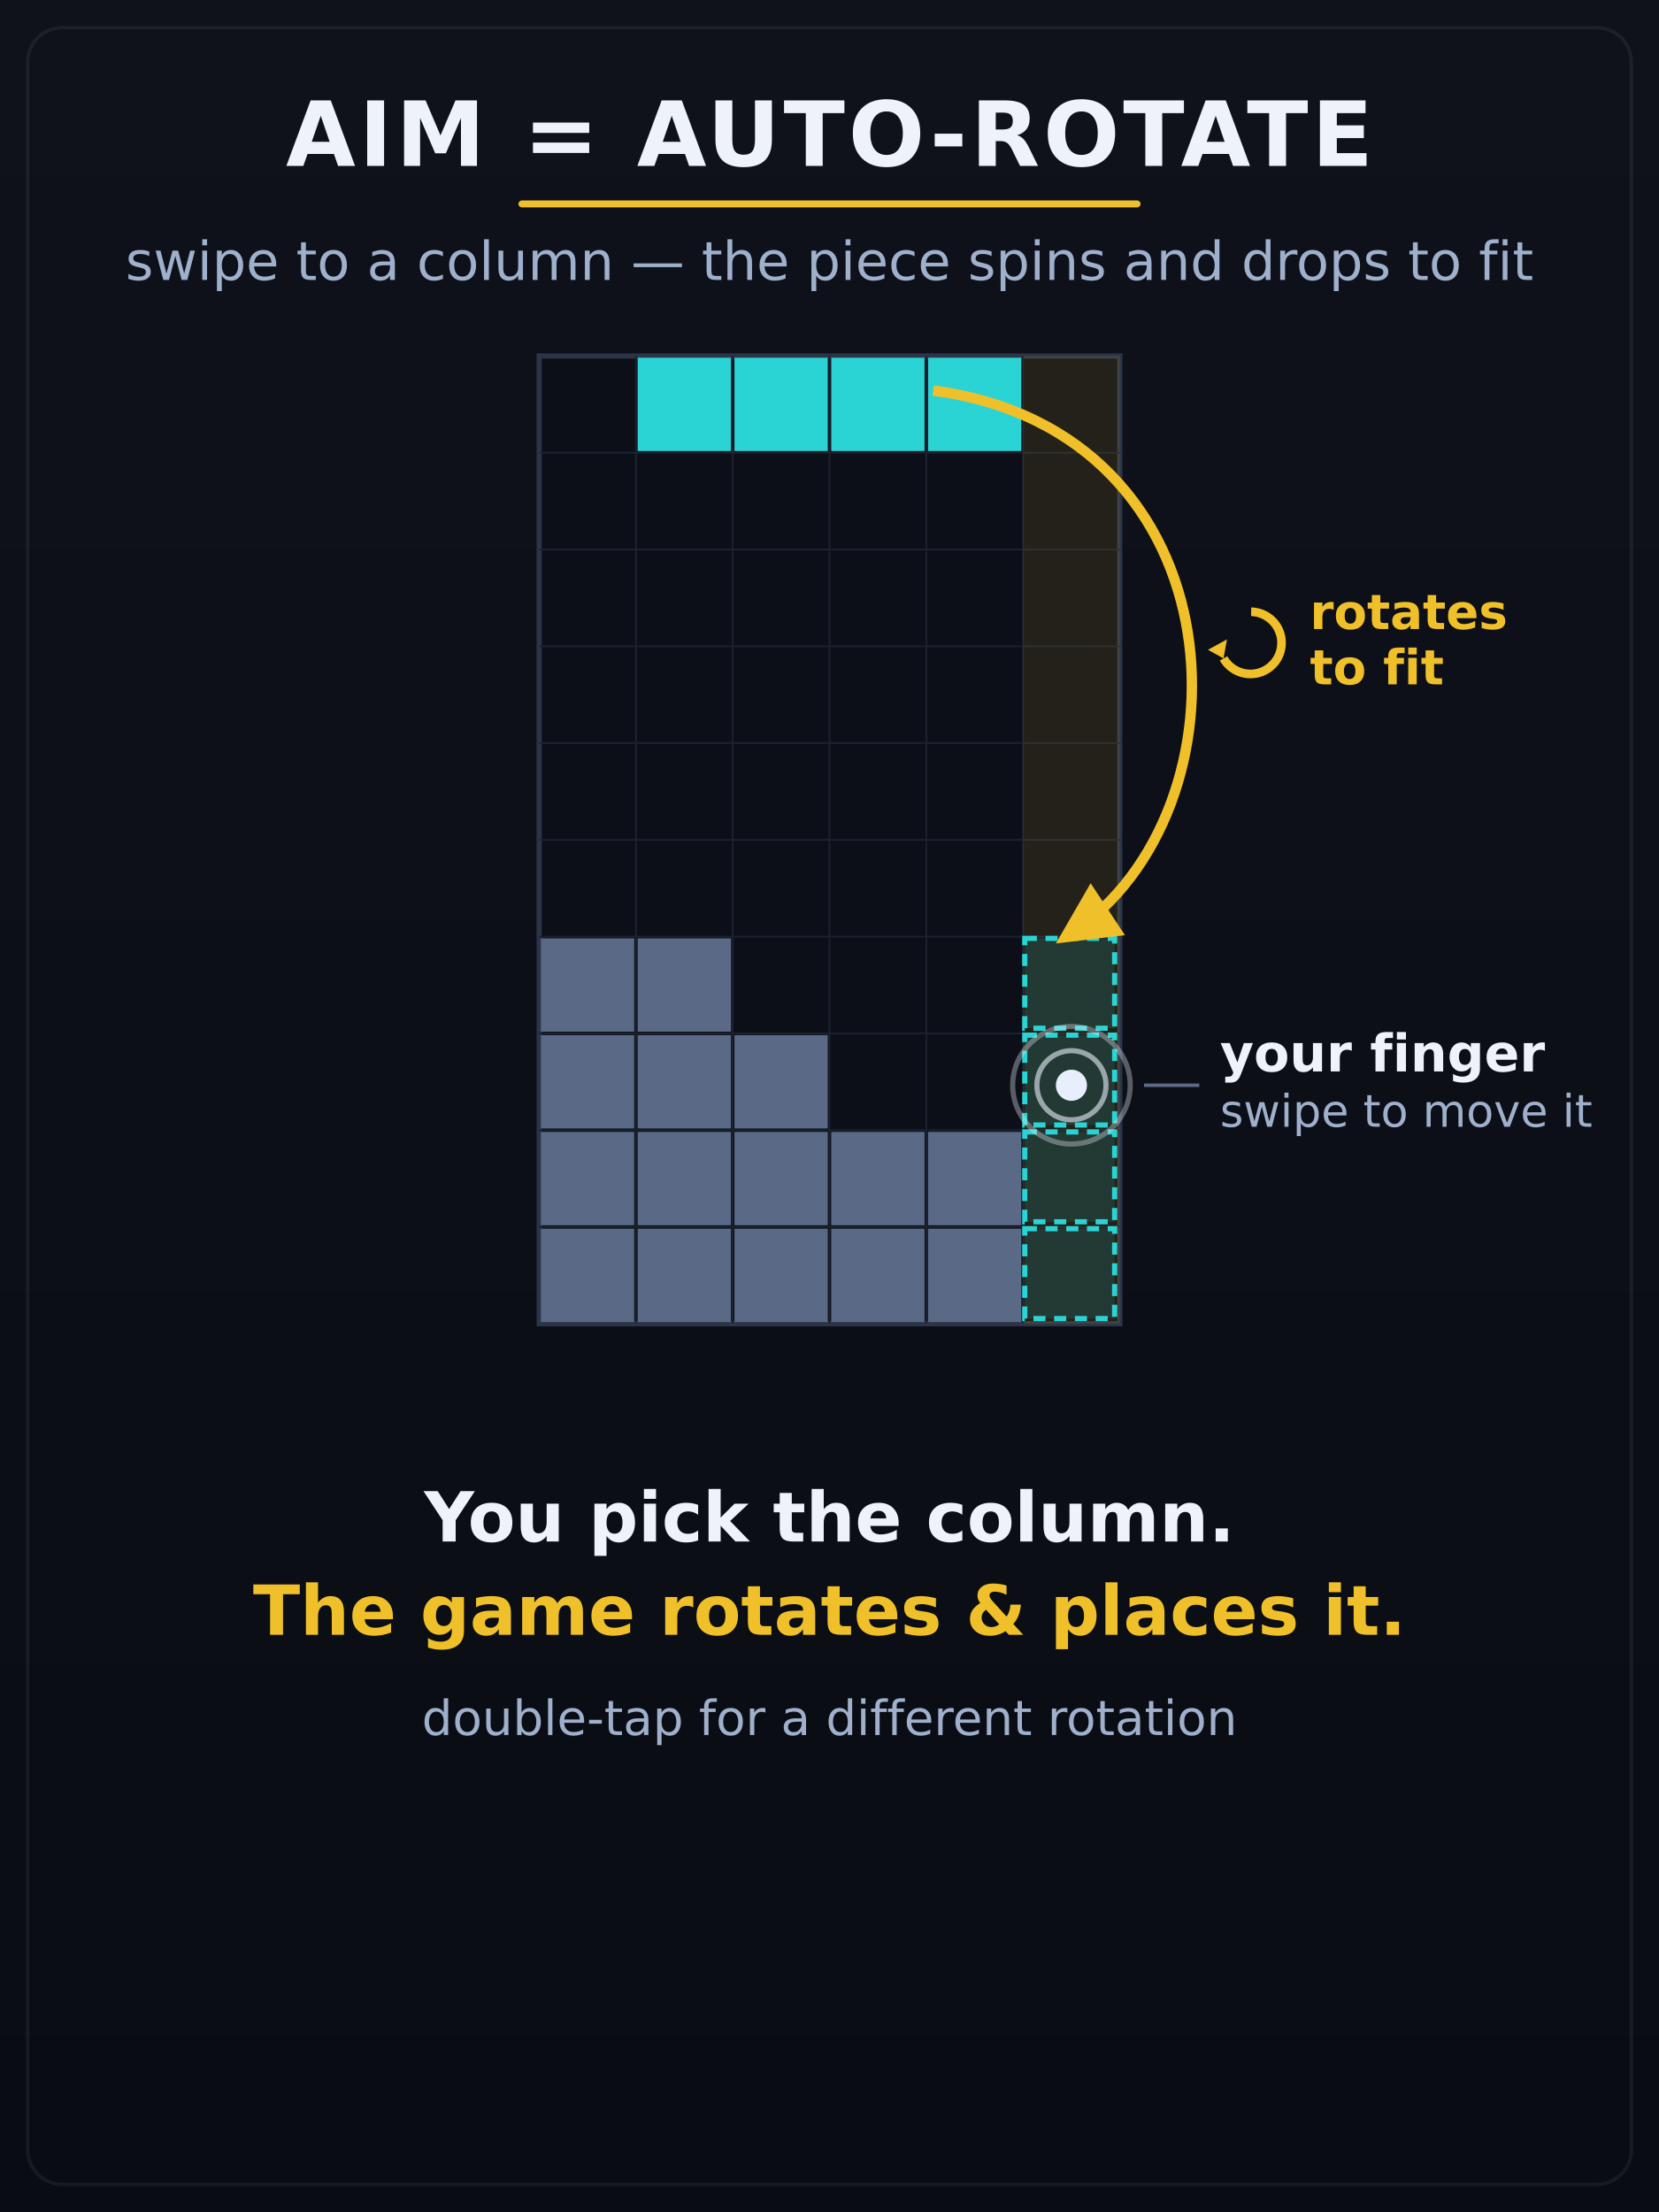
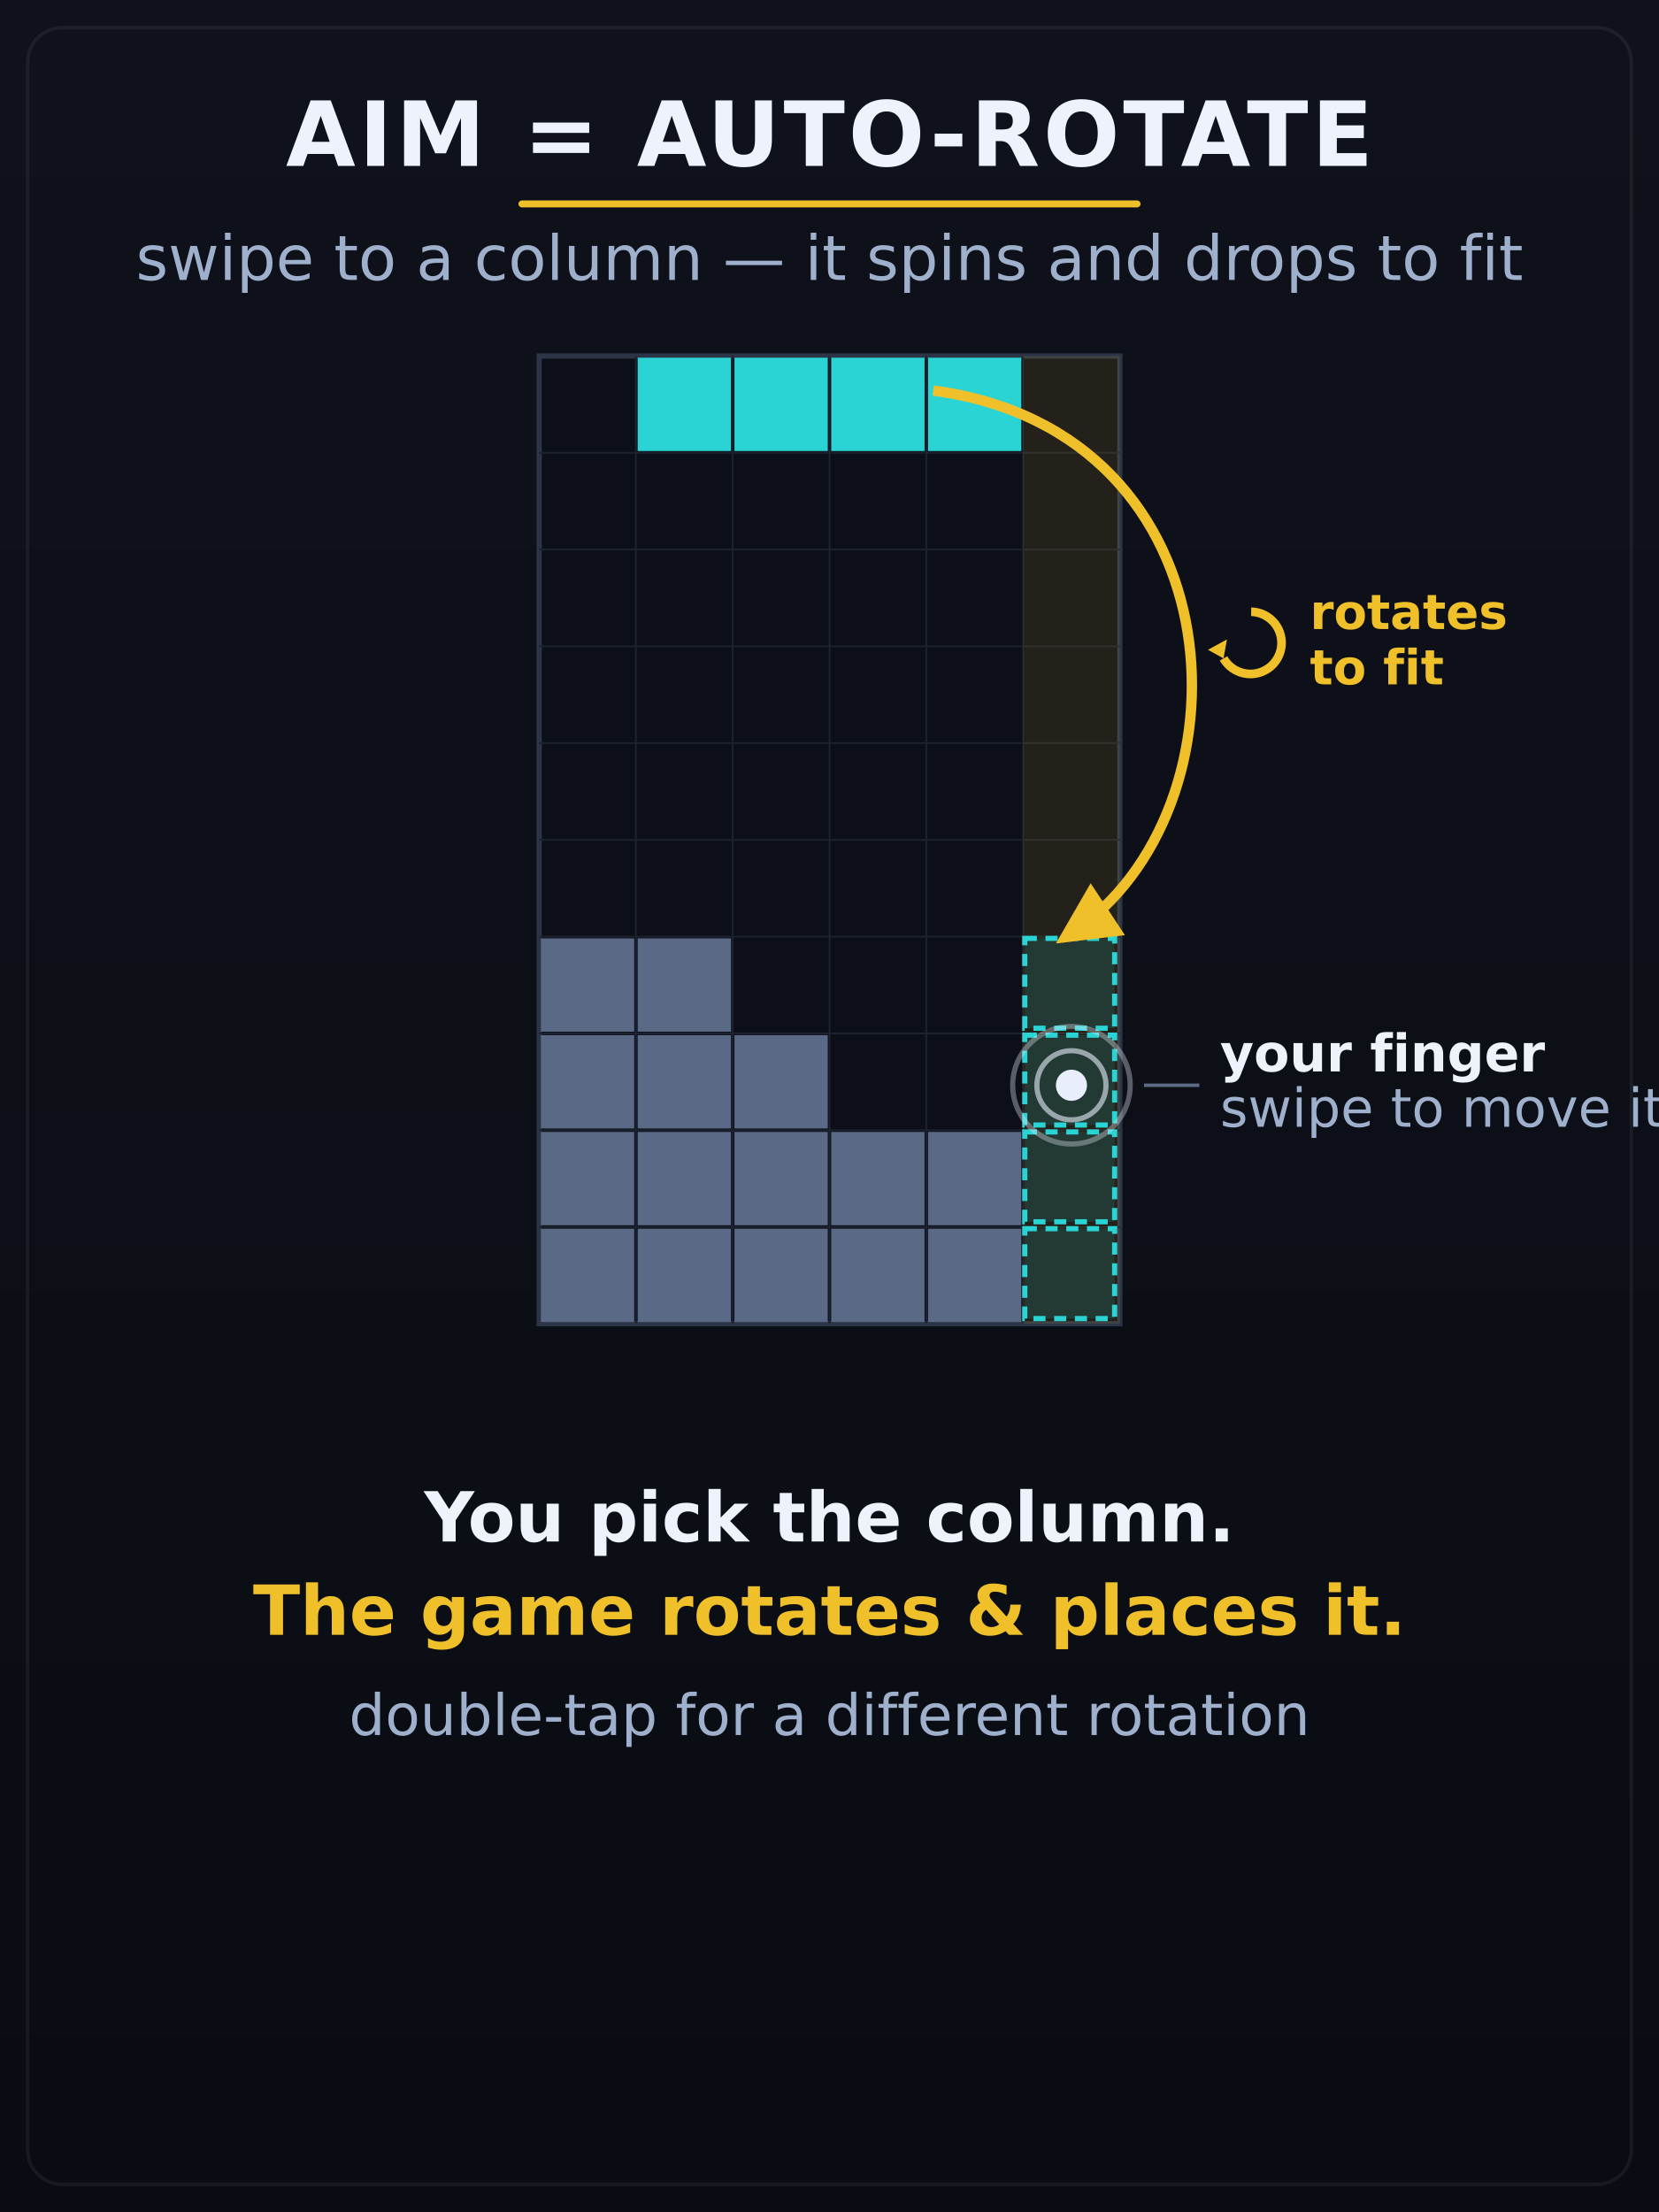
<svg xmlns="http://www.w3.org/2000/svg" width="960" height="1280" viewBox="0 0 960 1280" font-family="DejaVu Sans, 'Liberation Sans', sans-serif">
  <defs>
    <linearGradient id="bg" x1="0" y1="0" x2="0" y2="1">
      <stop offset="0" stop-color="#0f121b" />
      <stop offset="1" stop-color="#0a0c13" />
    </linearGradient>
    <marker id="arrow" viewBox="0 0 10 10" refX="7" refY="5" markerWidth="6" markerHeight="6" orient="auto-start-reverse">
      <path d="M0 0 L10 5 L0 10 z" fill="#f0c02a" />
    </marker>
  </defs>
  <rect width="960" height="1280" fill="url(#bg)" />
  <rect x="16" y="16" width="928" height="1248" rx="20" fill="none" stroke="#ffffff" stroke-opacity="0.06" stroke-width="2" />
  <text x="480" y="96" text-anchor="middle" font-size="52" font-weight="700" fill="#eef2fa" letter-spacing="2">AIM = AUTO-ROTATE</text>
  <rect x="300" y="116" width="360" height="4" rx="2" fill="#f0c02a" />
-   <text x="480" y="162" text-anchor="middle" font-size="31" fill="#9fb0cc">swipe to a column — the piece spins and drops to fit</text>
+   <text x="480" y="162" text-anchor="middle" font-size="36" fill="#9fb0cc">swipe to a column — it spins and drops to fit</text>
  <rect x="312" y="206" width="336" height="560" fill="#0c0f17" stroke="#2c3547" stroke-width="3" />
  <g stroke="#1b2230" stroke-width="1">
    <line x1="368" y1="206" x2="368" y2="766" />
    <line x1="424" y1="206" x2="424" y2="766" />
    <line x1="480" y1="206" x2="480" y2="766" />
    <line x1="536" y1="206" x2="536" y2="766" />
    <line x1="592" y1="206" x2="592" y2="766" />
    <line x1="312" y1="262" x2="648" y2="262" />
    <line x1="312" y1="318" x2="648" y2="318" />
    <line x1="312" y1="374" x2="648" y2="374" />
    <line x1="312" y1="430" x2="648" y2="430" />
    <line x1="312" y1="486" x2="648" y2="486" />
    <line x1="312" y1="542" x2="648" y2="542" />
    <line x1="312" y1="598" x2="648" y2="598" />
    <line x1="312" y1="654" x2="648" y2="654" />
    <line x1="312" y1="710" x2="648" y2="710" />
  </g>
  <rect x="592" y="206" width="56" height="560" fill="#f0c02a" fill-opacity="0.10" />
  <g fill="#5a6a86">
    <rect x="313" y="655" width="54" height="54" />
    <rect x="369" y="655" width="54" height="54" />
    <rect x="425" y="655" width="54" height="54" />
    <rect x="481" y="655" width="54" height="54" />
    <rect x="537" y="655" width="54" height="54" />
    <rect x="313" y="711" width="54" height="54" />
    <rect x="369" y="711" width="54" height="54" />
    <rect x="425" y="711" width="54" height="54" />
    <rect x="481" y="711" width="54" height="54" />
    <rect x="537" y="711" width="54" height="54" />
    <rect x="313" y="599" width="54" height="54" />
    <rect x="369" y="599" width="54" height="54" />
    <rect x="425" y="599" width="54" height="54" />
    <rect x="313" y="543" width="54" height="54" />
    <rect x="369" y="543" width="54" height="54" />
  </g>
  <g fill="#2ad4d4">
    <rect x="369" y="207" width="54" height="54" />
    <rect x="425" y="207" width="54" height="54" />
    <rect x="481" y="207" width="54" height="54" />
    <rect x="537" y="207" width="54" height="54" />
  </g>
  <g fill="#2ad4d4" fill-opacity="0.14" stroke="#2ad4d4" stroke-width="3" stroke-dasharray="7 5">
    <rect x="593" y="543" width="52" height="52" />
    <rect x="593" y="599" width="52" height="52" />
    <rect x="593" y="655" width="52" height="52" />
    <rect x="593" y="711" width="52" height="52" />
  </g>
  <path d="M540 226 C 720 250, 726 470, 620 540" fill="none" stroke="#f0c02a" stroke-width="6" marker-end="url(#arrow)" />
  <g transform="translate(724 372)">
    <path d="M0 -18 A 18 18 0 1 1 -16 9" fill="none" stroke="#f0c02a" stroke-width="5" />
    <path d="M-16 9 l -9 -5 l 11 -6 z" fill="#f0c02a" />
  </g>
  <text x="758" y="364" font-size="28" font-weight="700" fill="#f0c02a">rotates</text>
  <text x="758" y="396" font-size="28" font-weight="700" fill="#f0c02a">to fit</text>
  <g>
    <circle cx="620" cy="628" r="34" fill="none" stroke="#e8eefc" stroke-opacity="0.35" stroke-width="3" />
    <circle cx="620" cy="628" r="20" fill="none" stroke="#e8eefc" stroke-opacity="0.6" stroke-width="3" />
    <circle cx="620" cy="628" r="9" fill="#e8eefc" />
  </g>
  <path d="M694 628 L 662 628" stroke="#5c6b86" stroke-width="2" />
  <text x="706" y="620" font-size="30" font-weight="700" fill="#eef2fa">your finger</text>
-   <text x="706" y="652" font-size="26" fill="#9fb0cc">swipe to move it</text>
+   <text x="706" y="652" font-size="31" fill="#9fb0cc">swipe to move it</text>
  <text x="480" y="892" text-anchor="middle" font-size="40" font-weight="700" fill="#eef2fa">You pick the column.</text>
  <text x="480" y="946" text-anchor="middle" font-size="40" font-weight="700" fill="#f0c02a">The game rotates &amp; places it.</text>
-   <text x="480" y="1004" text-anchor="middle" font-size="28" fill="#9fb0cc">double-tap for a different rotation</text>
+   <text x="480" y="1004" text-anchor="middle" font-size="33" fill="#9fb0cc">double-tap for a different rotation</text>
</svg>
